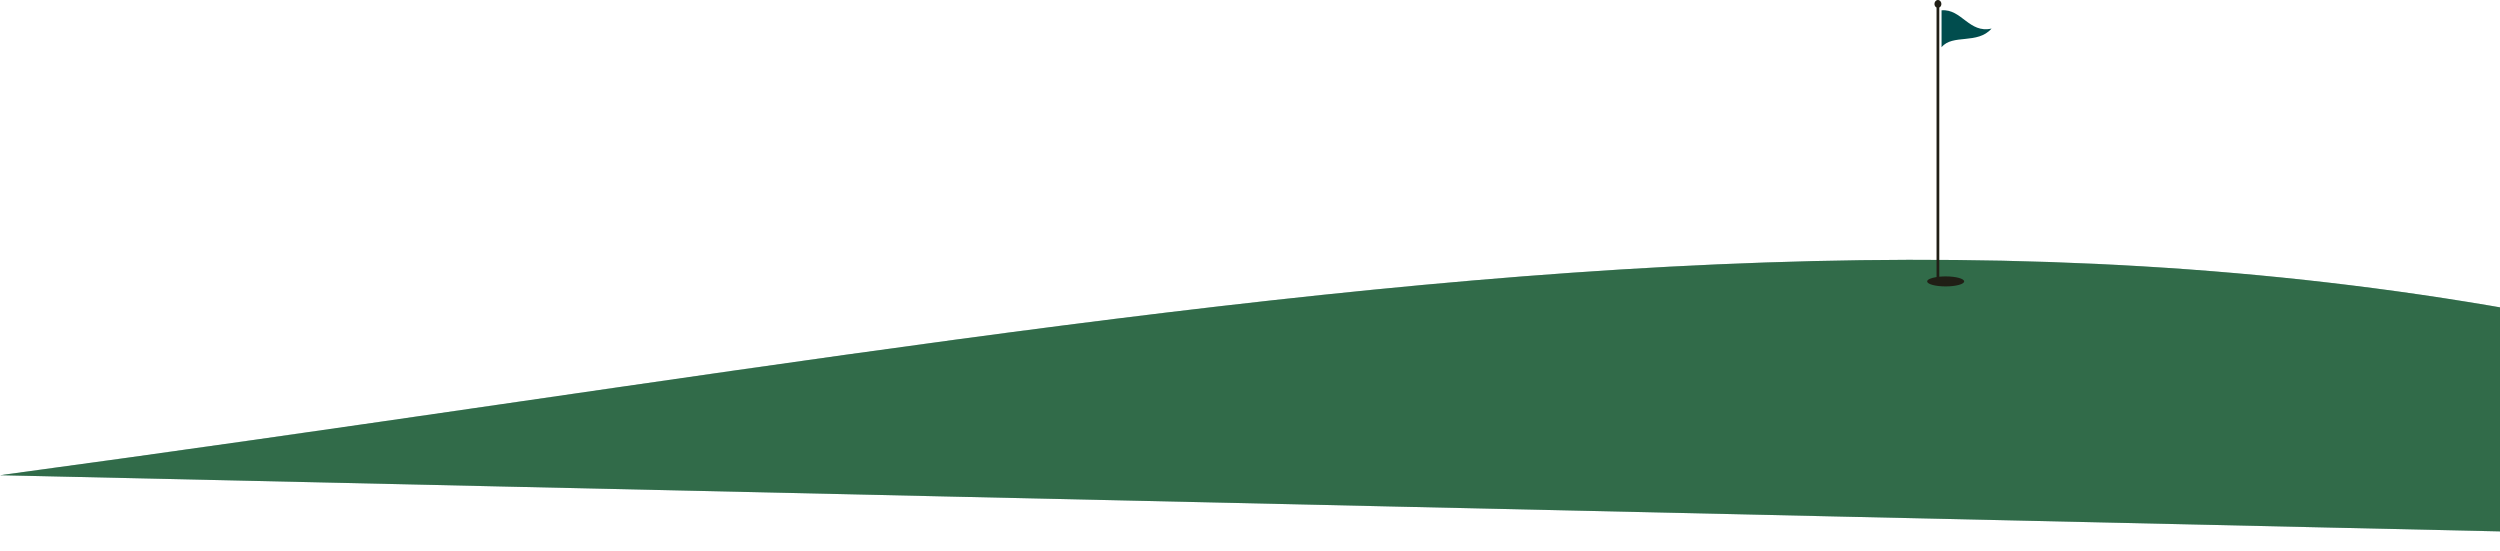
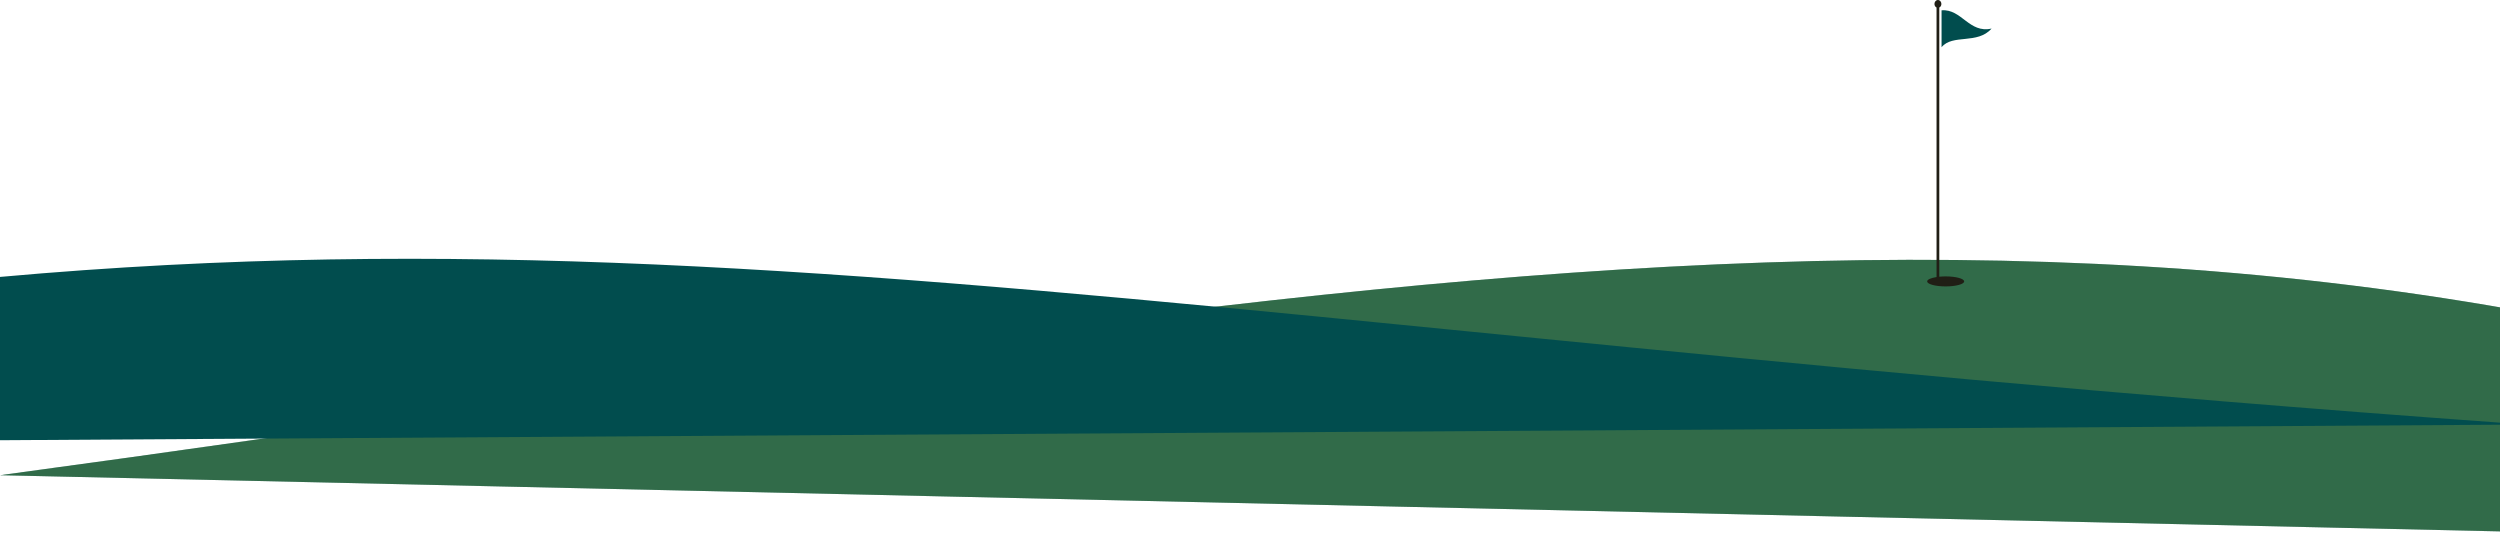
<svg xmlns="http://www.w3.org/2000/svg" width="1222" height="269" viewBox="0 0 1222 269" fill="none">
  <path d="M0 232.285C684.5 139.785 1082.8 35.485 1602 268.285L0 232.285Z" fill="#014D4E" />
  <path d="M0 232.285C684.5 139.785 1082.8 35.485 1602 268.285L0 232.285Z" fill="#008000" fill-opacity="0.1" />
  <path d="M0 232.285C684.5 139.785 1082.8 35.485 1602 268.285L0 232.285Z" fill="#F4D455" fill-opacity="0.2" />
+   <path d="M-290 179.67C232.369 72.628 472.72 153.156 1222 207.101L-290 216.482C-290 203.959 -290 196.444 -290 179.67Z" fill="#014D4E" stroke="#014D4E" />
  <path fill-rule="evenodd" clip-rule="evenodd" d="M947.927 3.684V135.255C948.899 135.158 949.948 135.106 951.043 135.106C956.037 135.106 960.086 136.201 960.086 137.553C960.086 138.904 956.037 140 951.043 140C946.049 140 942 138.904 942 137.553C942 136.64 943.846 135.845 946.583 135.424V3.684C945.981 3.389 945.559 2.711 945.559 1.921C945.559 0.86 946.319 0 947.255 0C948.192 0 948.951 0.86 948.951 1.921C948.951 2.711 948.529 3.389 947.927 3.684Z" fill="#201E15" />
  <path d="M949.034 5.038C958.852 4.231 962.492 16.467 973.484 13.954C966.57 21.87 954.404 16.479 949.034 23.086V5.038Z" fill="#014D4E" />
</svg>
